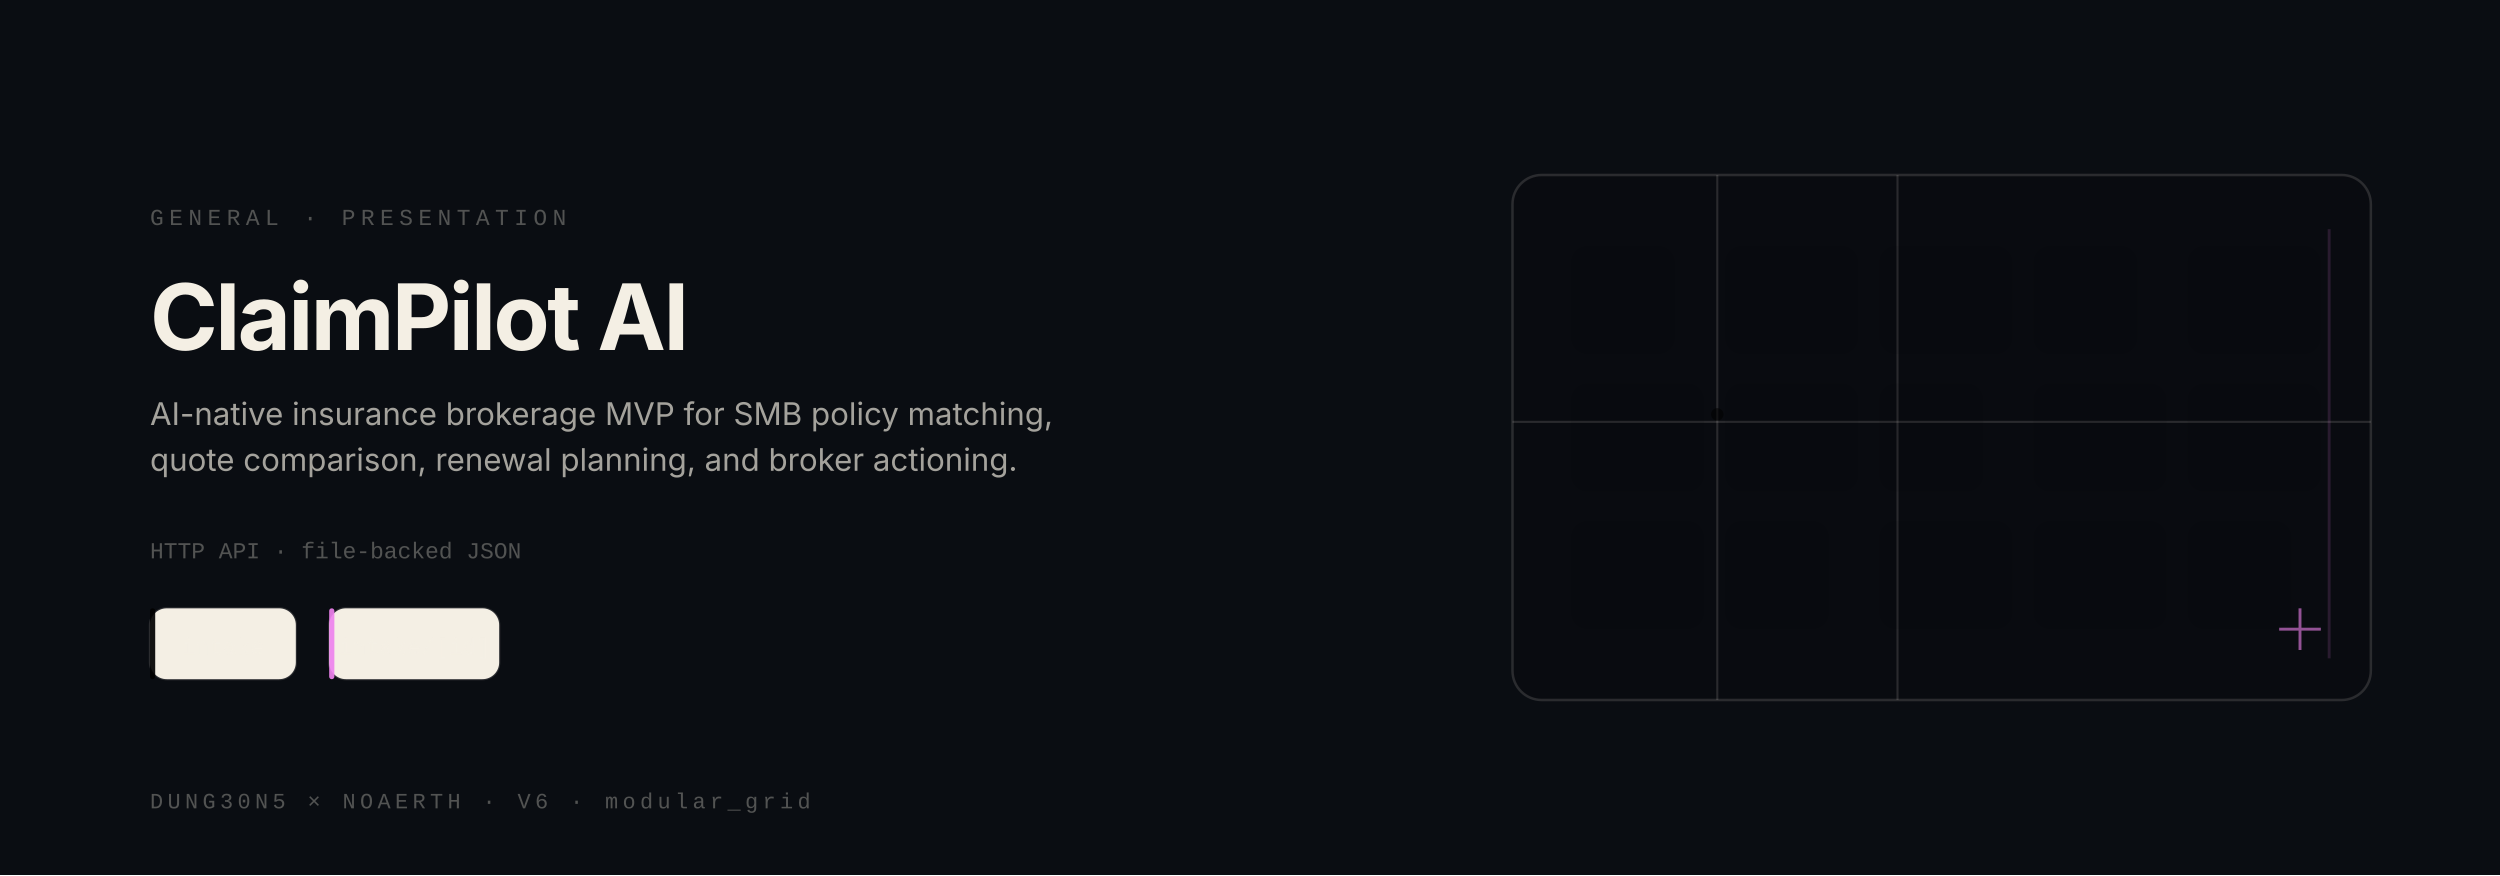
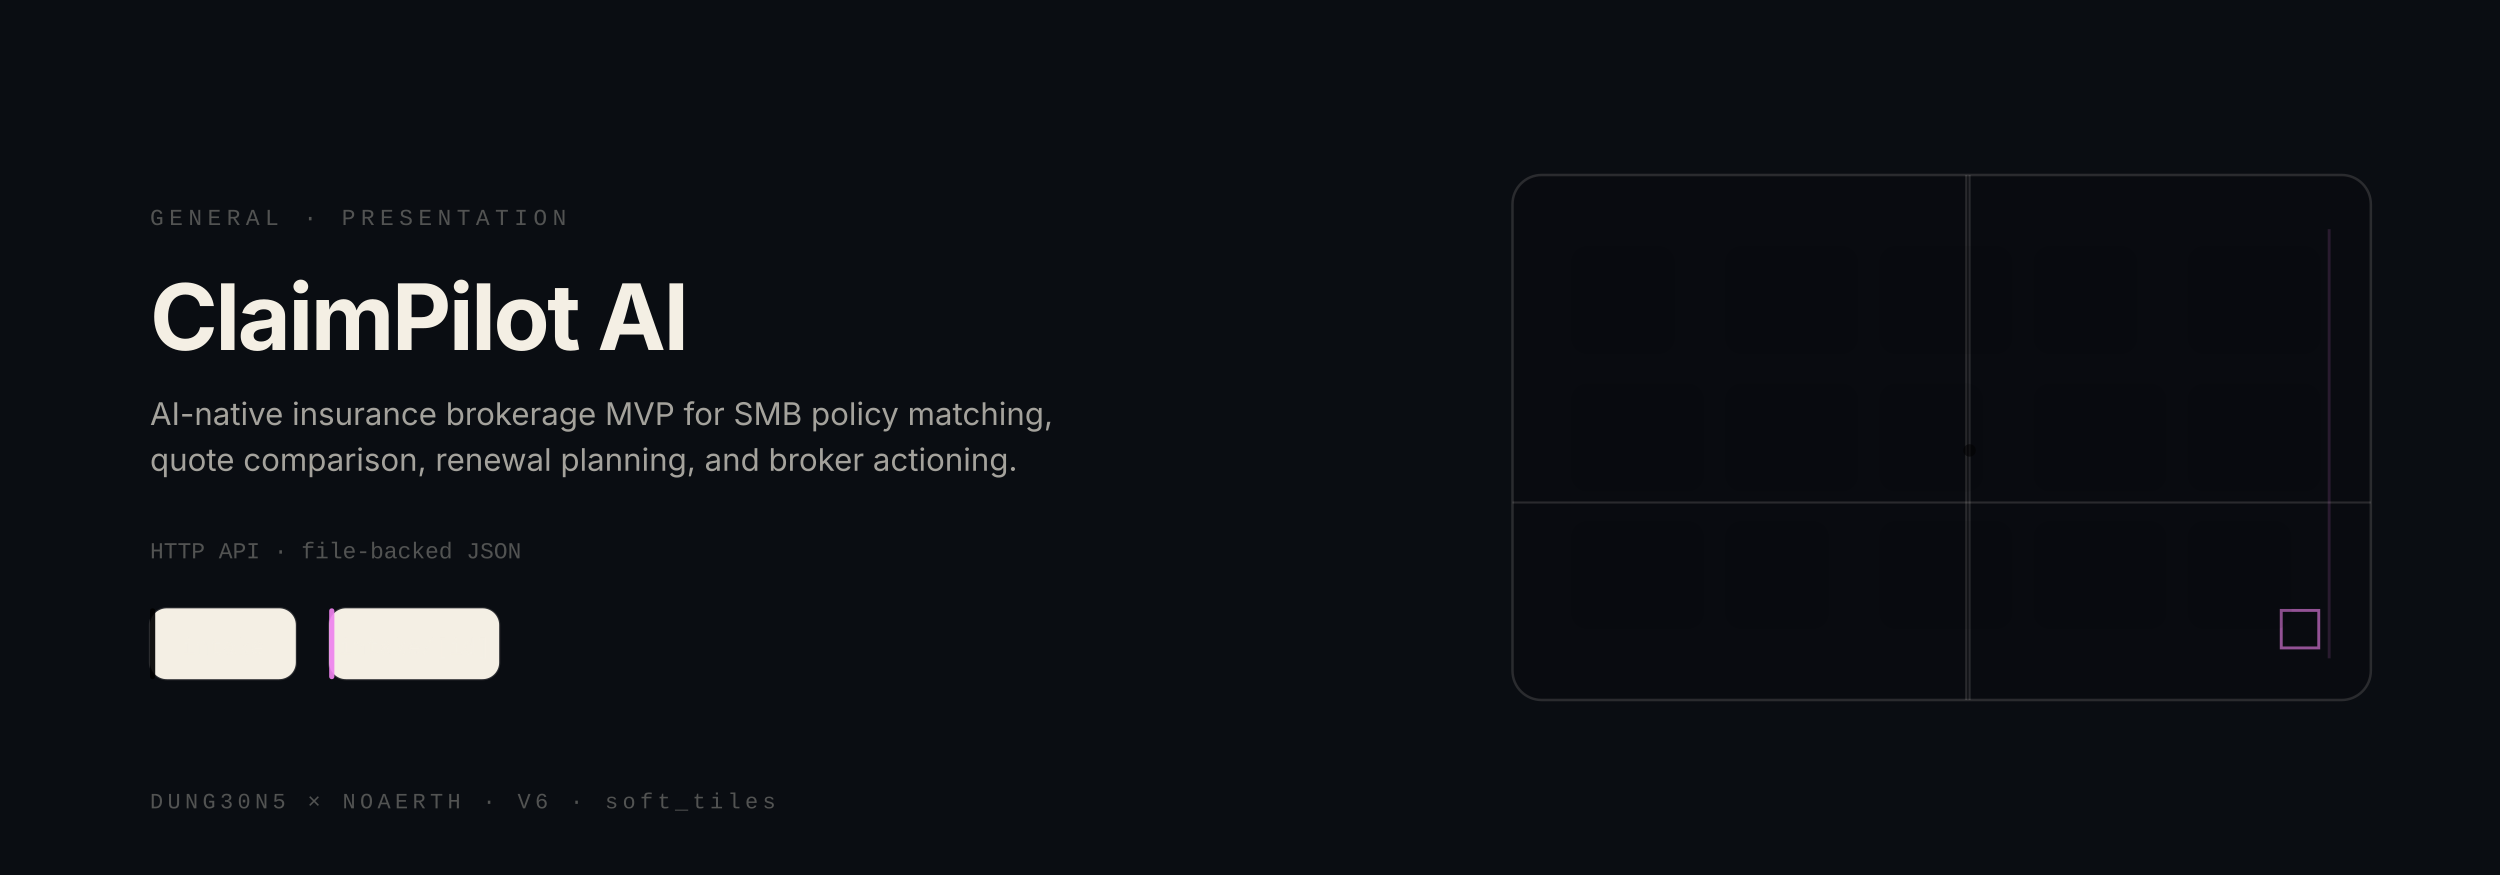
<svg xmlns="http://www.w3.org/2000/svg" viewBox="0 0 1200 420" width="1200" height="420" role="img" aria-label="ClaimPilot AI: a composed grid assembles and a sweep resolves it">
  <rect width="1200" height="420" fill="#0a0d12" />
  <text x="72" y="108" font-family="ui-monospace, SFMono-Regular, Menlo, Monaco, Consolas, 'Liberation Mono', monospace" font-size="11" letter-spacing="2.6" fill="#f4efe44f">GENERAL · PRESENTATION</text>
  <text x="72" y="168" font-family="-apple-system, BlinkMacSystemFont, 'Segoe UI', Inter, Helvetica, Arial, sans-serif" font-size="44" font-weight="660" letter-spacing="-1.2" fill="#f4efe4">ClaimPilot AI</text>
  <text x="72" y="204" font-family="-apple-system, BlinkMacSystemFont, 'Segoe UI', Inter, Helvetica, Arial, sans-serif" font-size="15" fill="#f4efe4a8">AI-native insurance brokerage MVP for SMB policy matching,</text>
  <text x="72" y="226" font-family="-apple-system, BlinkMacSystemFont, 'Segoe UI', Inter, Helvetica, Arial, sans-serif" font-size="15" fill="#f4efe4a8">quote comparison, renewal planning, and broker actioning.</text>
  <text x="72" y="268" font-family="ui-monospace, SFMono-Regular, Menlo, Monaco, Consolas, 'Liberation Mono', monospace" font-size="11" fill="#f4efe44f">HTTP API · file-backed JSON</text>
  <rect x="72.0" y="292.0" width="70.0" height="34.0" rx="8" fill="#f4efe4" stroke="#f4efe424" stroke-width="1.1" />
  <rect x="72.0" y="292.0" width="2.5" height="34.0" rx="1.2" fill="mint" opacity="0.92" />
  <text x="107.0" y="314" font-family="ui-monospace, SFMono-Regular, Menlo, Monaco, Consolas, 'Liberation Mono', monospace" font-size="11" fill="#f4efe4" fill-opacity="0.82" text-anchor="middle">intake</text>
  <rect x="158.0" y="292.0" width="81.6" height="34.0" rx="8" fill="#f4efe4" stroke="#f4efe424" stroke-width="1.1" />
  <rect x="158.0" y="292.0" width="2.5" height="34.0" rx="1.2" fill="violet" opacity="0.92" />
  <text x="198.8" y="314" font-family="ui-monospace, SFMono-Regular, Menlo, Monaco, Consolas, 'Liberation Mono', monospace" font-size="11" fill="#f4efe4" fill-opacity="0.82" text-anchor="middle">intake/[id]</text>
  <rect x="726.0" y="84.0" width="412.0" height="252.0" rx="14" fill="mint" fill-opacity="0.12" />
  <rect x="729.0" y="87.0" width="406.0" height="246.0" rx="12" fill="none" stroke="mint" stroke-width="1" stroke-opacity="0.18" />
  <rect x="726.0" y="84.0" width="412.0" height="252.0" rx="14" fill="none" stroke="#f4efe424" stroke-width="1.2" />
-   <line x1="824.3" y1="84.0" x2="824.3" y2="336.0" stroke="#f4efe424" stroke-width="1" />
-   <line x1="910.8" y1="84.0" x2="910.8" y2="336.0" stroke="#f4efe424" stroke-width="1" />
-   <line x1="726.0" y1="202.5" x2="1138.0" y2="202.5" stroke="#f4efe424" stroke-width="1" />
-   <circle cx="824.3" cy="198.9" r="3" fill="mint" opacity="0.55" />
+   <line x1="945.4" y1="84.0" x2="945.4" y2="336.0" stroke="#f4efe424" stroke-width="1" />
+   <line x1="943.8" y1="84.0" x2="943.8" y2="336.0" stroke="#f4efe424" stroke-width="1" />
+   <line x1="726.0" y1="241.2" x2="1138.0" y2="241.2" stroke="#f4efe424" stroke-width="1" />
+   <circle cx="945.4" cy="216.2" r="3" fill="mint" opacity="0.55" />
  <rect x="734.0" y="92.0" width="396.0" height="236.0" rx="12" fill="none" stroke="mint" stroke-width="1" stroke-opacity="0.22" />
-   <path d="M1094.0 302.0 h20 M1104.0 292.0 v20" stroke="violet" stroke-width="1.4" opacity="0.6" />
+   <path d="M1095.0 293.0 h18 v18 h-18 z" fill="none" stroke="violet" stroke-width="1.4" opacity="0.6" />
  <rect x="754" y="118" width="50" height="52" rx="8" fill="mint" fill-opacity="0.08" stroke="mint" stroke-width="1" stroke-opacity="0.4" opacity="0.85" />
  <rect x="828" y="118" width="64" height="52" rx="8" fill="mint" fill-opacity="0.08" stroke="mint" stroke-width="1" stroke-opacity="0.4" opacity="0.85" />
  <rect x="902" y="118" width="64" height="52" rx="8" fill="mint" fill-opacity="0.08" stroke="mint" stroke-width="1" stroke-opacity="0.4" opacity="0.85" />
  <rect x="976" y="118" width="50" height="52" rx="8" fill="mint" fill-opacity="0.08" stroke="mint" stroke-width="1" stroke-opacity="0.4" opacity="0.85" />
  <rect x="1050" y="118" width="64" height="52" rx="8" fill="mint" fill-opacity="0.08" stroke="mint" stroke-width="1" stroke-opacity="0.4" opacity="0.85" />
  <rect x="754" y="184" width="64" height="52" rx="8" fill="mint" fill-opacity="0.08" stroke="mint" stroke-width="1" stroke-opacity="0.4" opacity="0.85" />
  <rect x="828" y="184" width="64" height="52" rx="8" fill="mint" fill-opacity="0.08" stroke="mint" stroke-width="1" stroke-opacity="0.4" opacity="0.85" />
  <rect x="902" y="184" width="50" height="52" rx="8" fill="mint" fill-opacity="0.08" stroke="mint" stroke-width="1" stroke-opacity="0.4" opacity="0.85" />
  <rect x="976" y="184" width="64" height="52" rx="8" fill="mint" fill-opacity="0.08" stroke="mint" stroke-width="1" stroke-opacity="0.4" opacity="0.85" />
  <rect x="1050" y="184" width="64" height="52" rx="8" fill="mint" fill-opacity="0.08" stroke="mint" stroke-width="1" stroke-opacity="0.4" opacity="0.85" />
  <rect x="754" y="250" width="64" height="52" rx="8" fill="mint" fill-opacity="0.08" stroke="mint" stroke-width="1" stroke-opacity="0.4" opacity="0.85" />
  <rect x="828" y="250" width="50" height="52" rx="8" fill="mint" fill-opacity="0.08" stroke="mint" stroke-width="1" stroke-opacity="0.4" opacity="0.85" />
  <rect x="902" y="250" width="64" height="52" rx="8" fill="mint" fill-opacity="0.08" stroke="mint" stroke-width="1" stroke-opacity="0.4" opacity="0.85" />
  <rect x="976" y="250" width="64" height="52" rx="8" fill="mint" fill-opacity="0.08" stroke="mint" stroke-width="1" stroke-opacity="0.4" opacity="0.85" />
  <rect x="1050" y="250" width="50" height="52" rx="8" fill="mint" fill-opacity="0.08" stroke="mint" stroke-width="1" stroke-opacity="0.4" opacity="0.85" />
  <line x1="1118" y1="110" x2="1118" y2="316" stroke="violet" stroke-width="1.4" opacity="0.14" />
-   <text x="72" y="388" font-family="ui-monospace, SFMono-Regular, Menlo, Monaco, Consolas, 'Liberation Mono', monospace" font-size="10.5" letter-spacing="2.1" fill="#f4efe44f">DUNG30N5 × NOAERTH · V6 · modular_grid</text>
+   <text x="72" y="388" font-family="ui-monospace, SFMono-Regular, Menlo, Monaco, Consolas, 'Liberation Mono', monospace" font-size="10.5" letter-spacing="2.1" fill="#f4efe44f">DUNG30N5 × NOAERTH · V6 · soft_tiles</text>
</svg>
